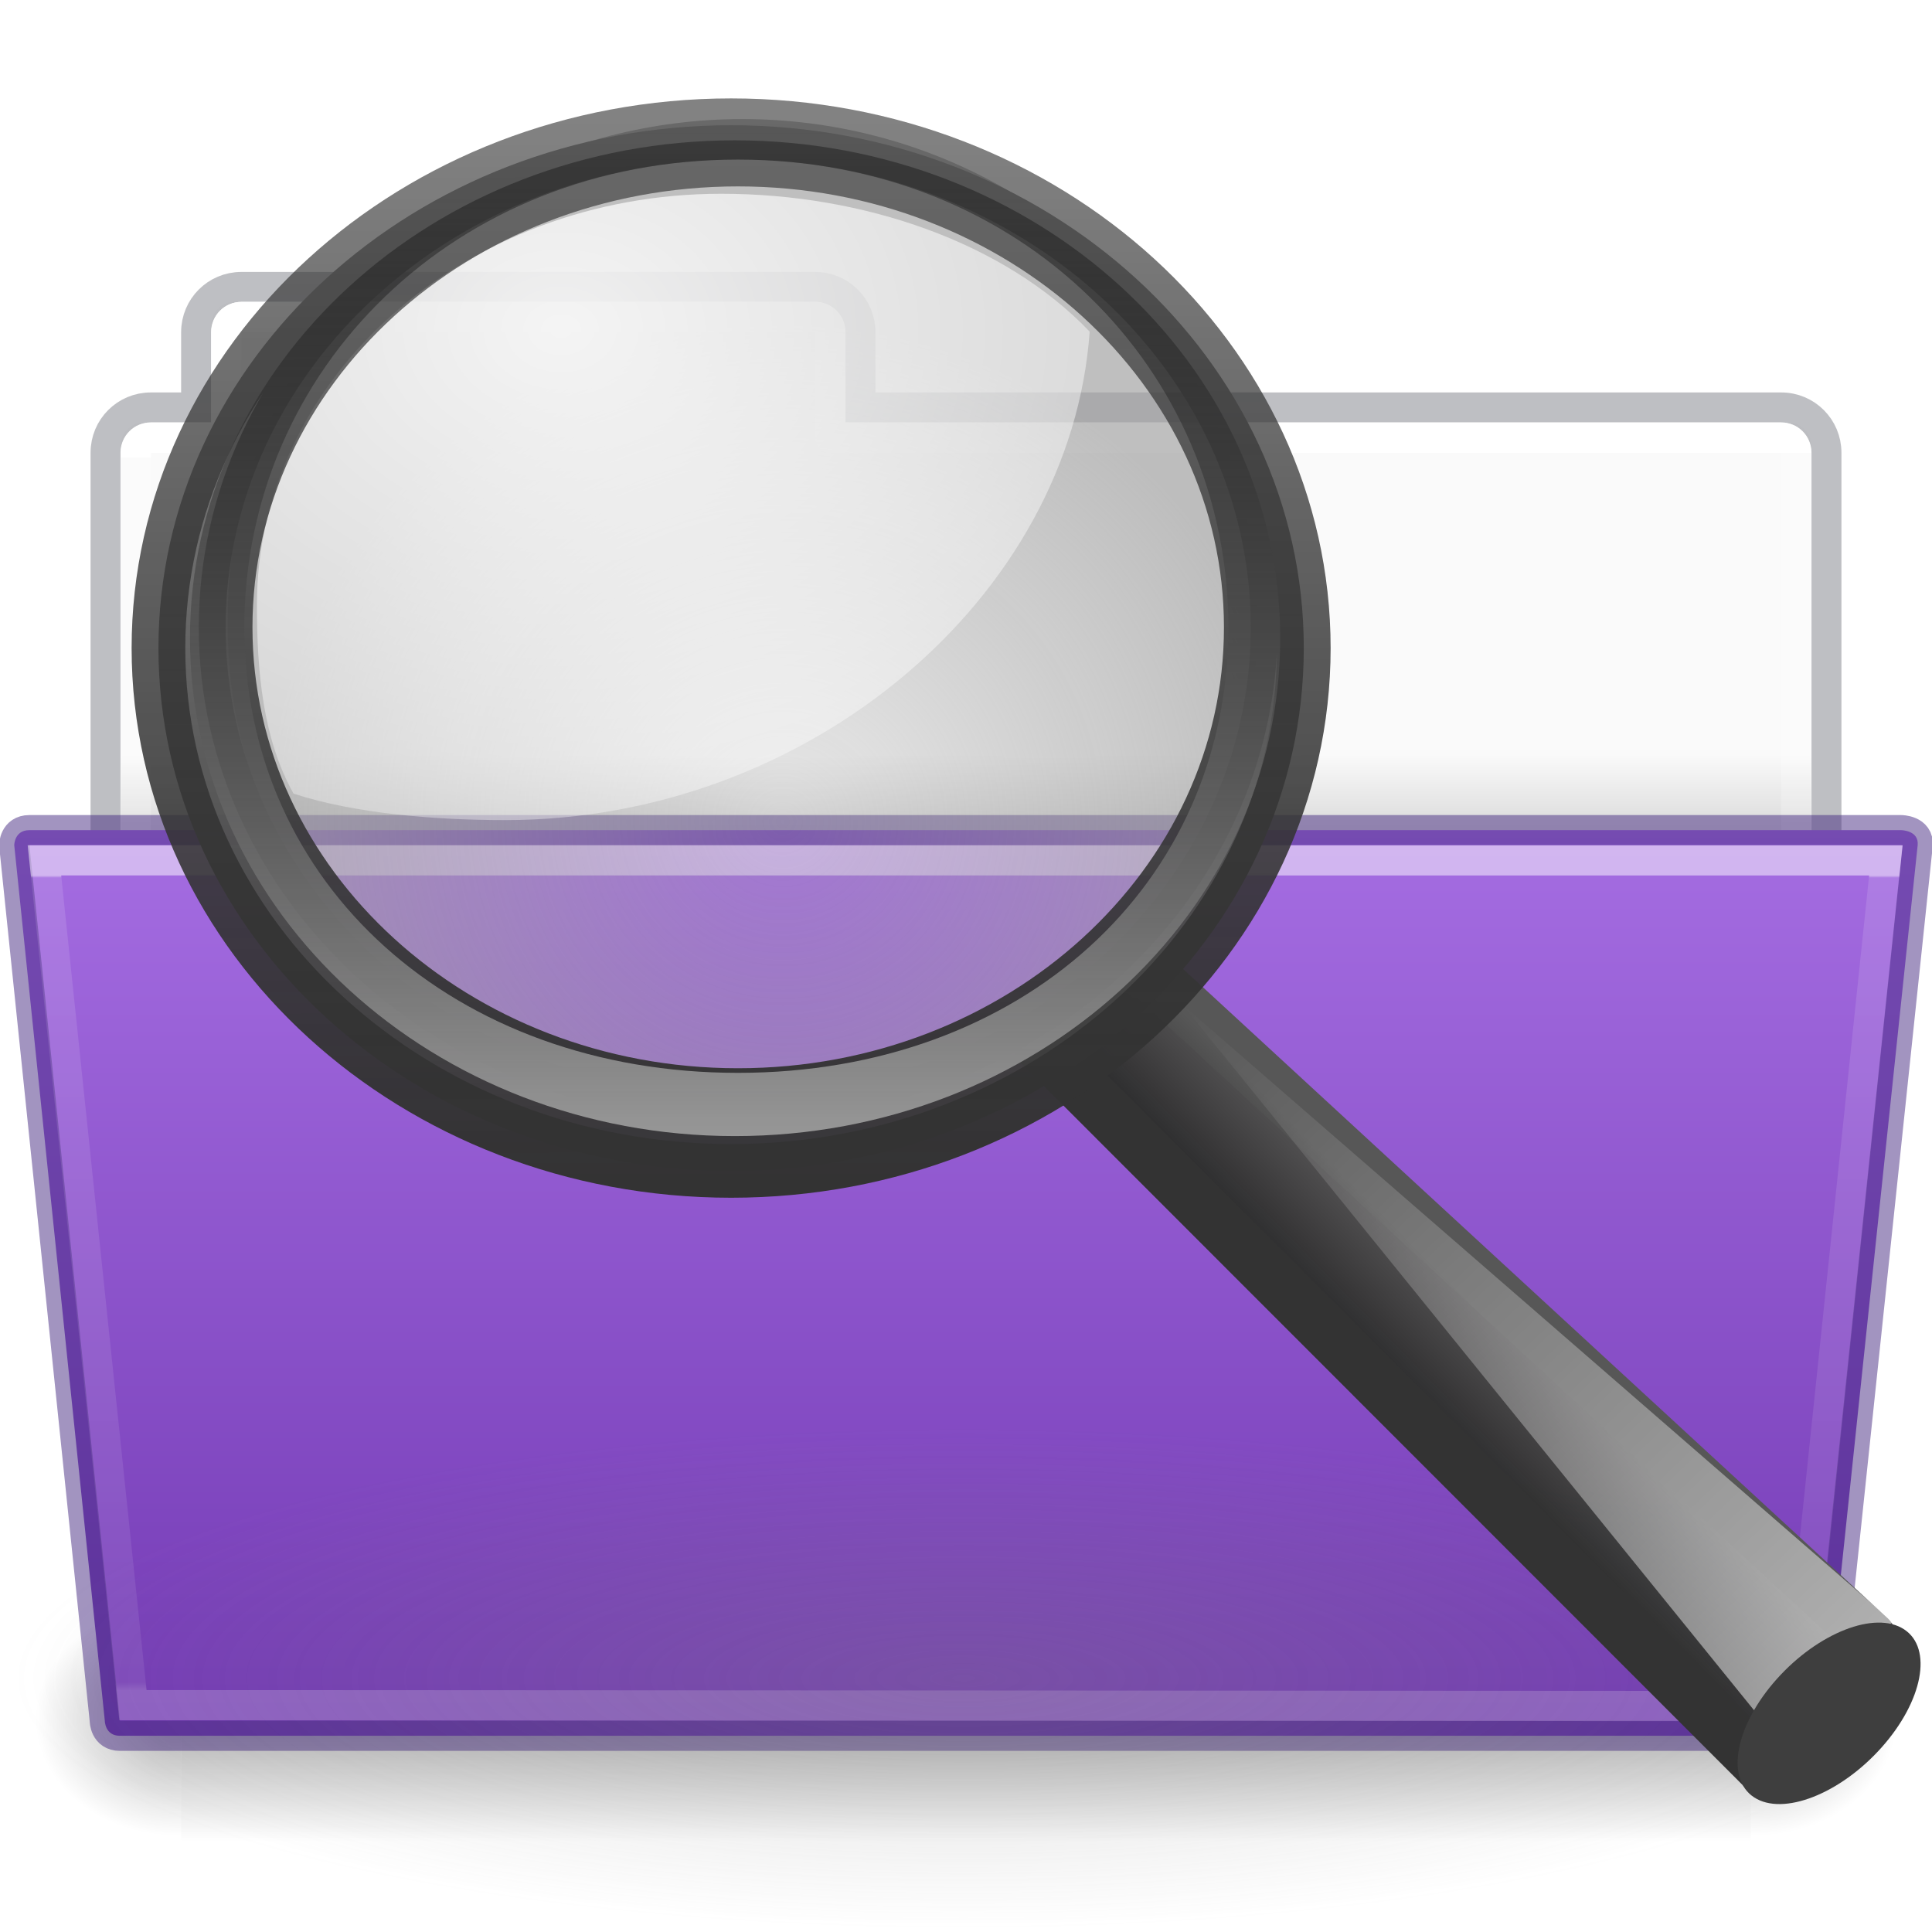
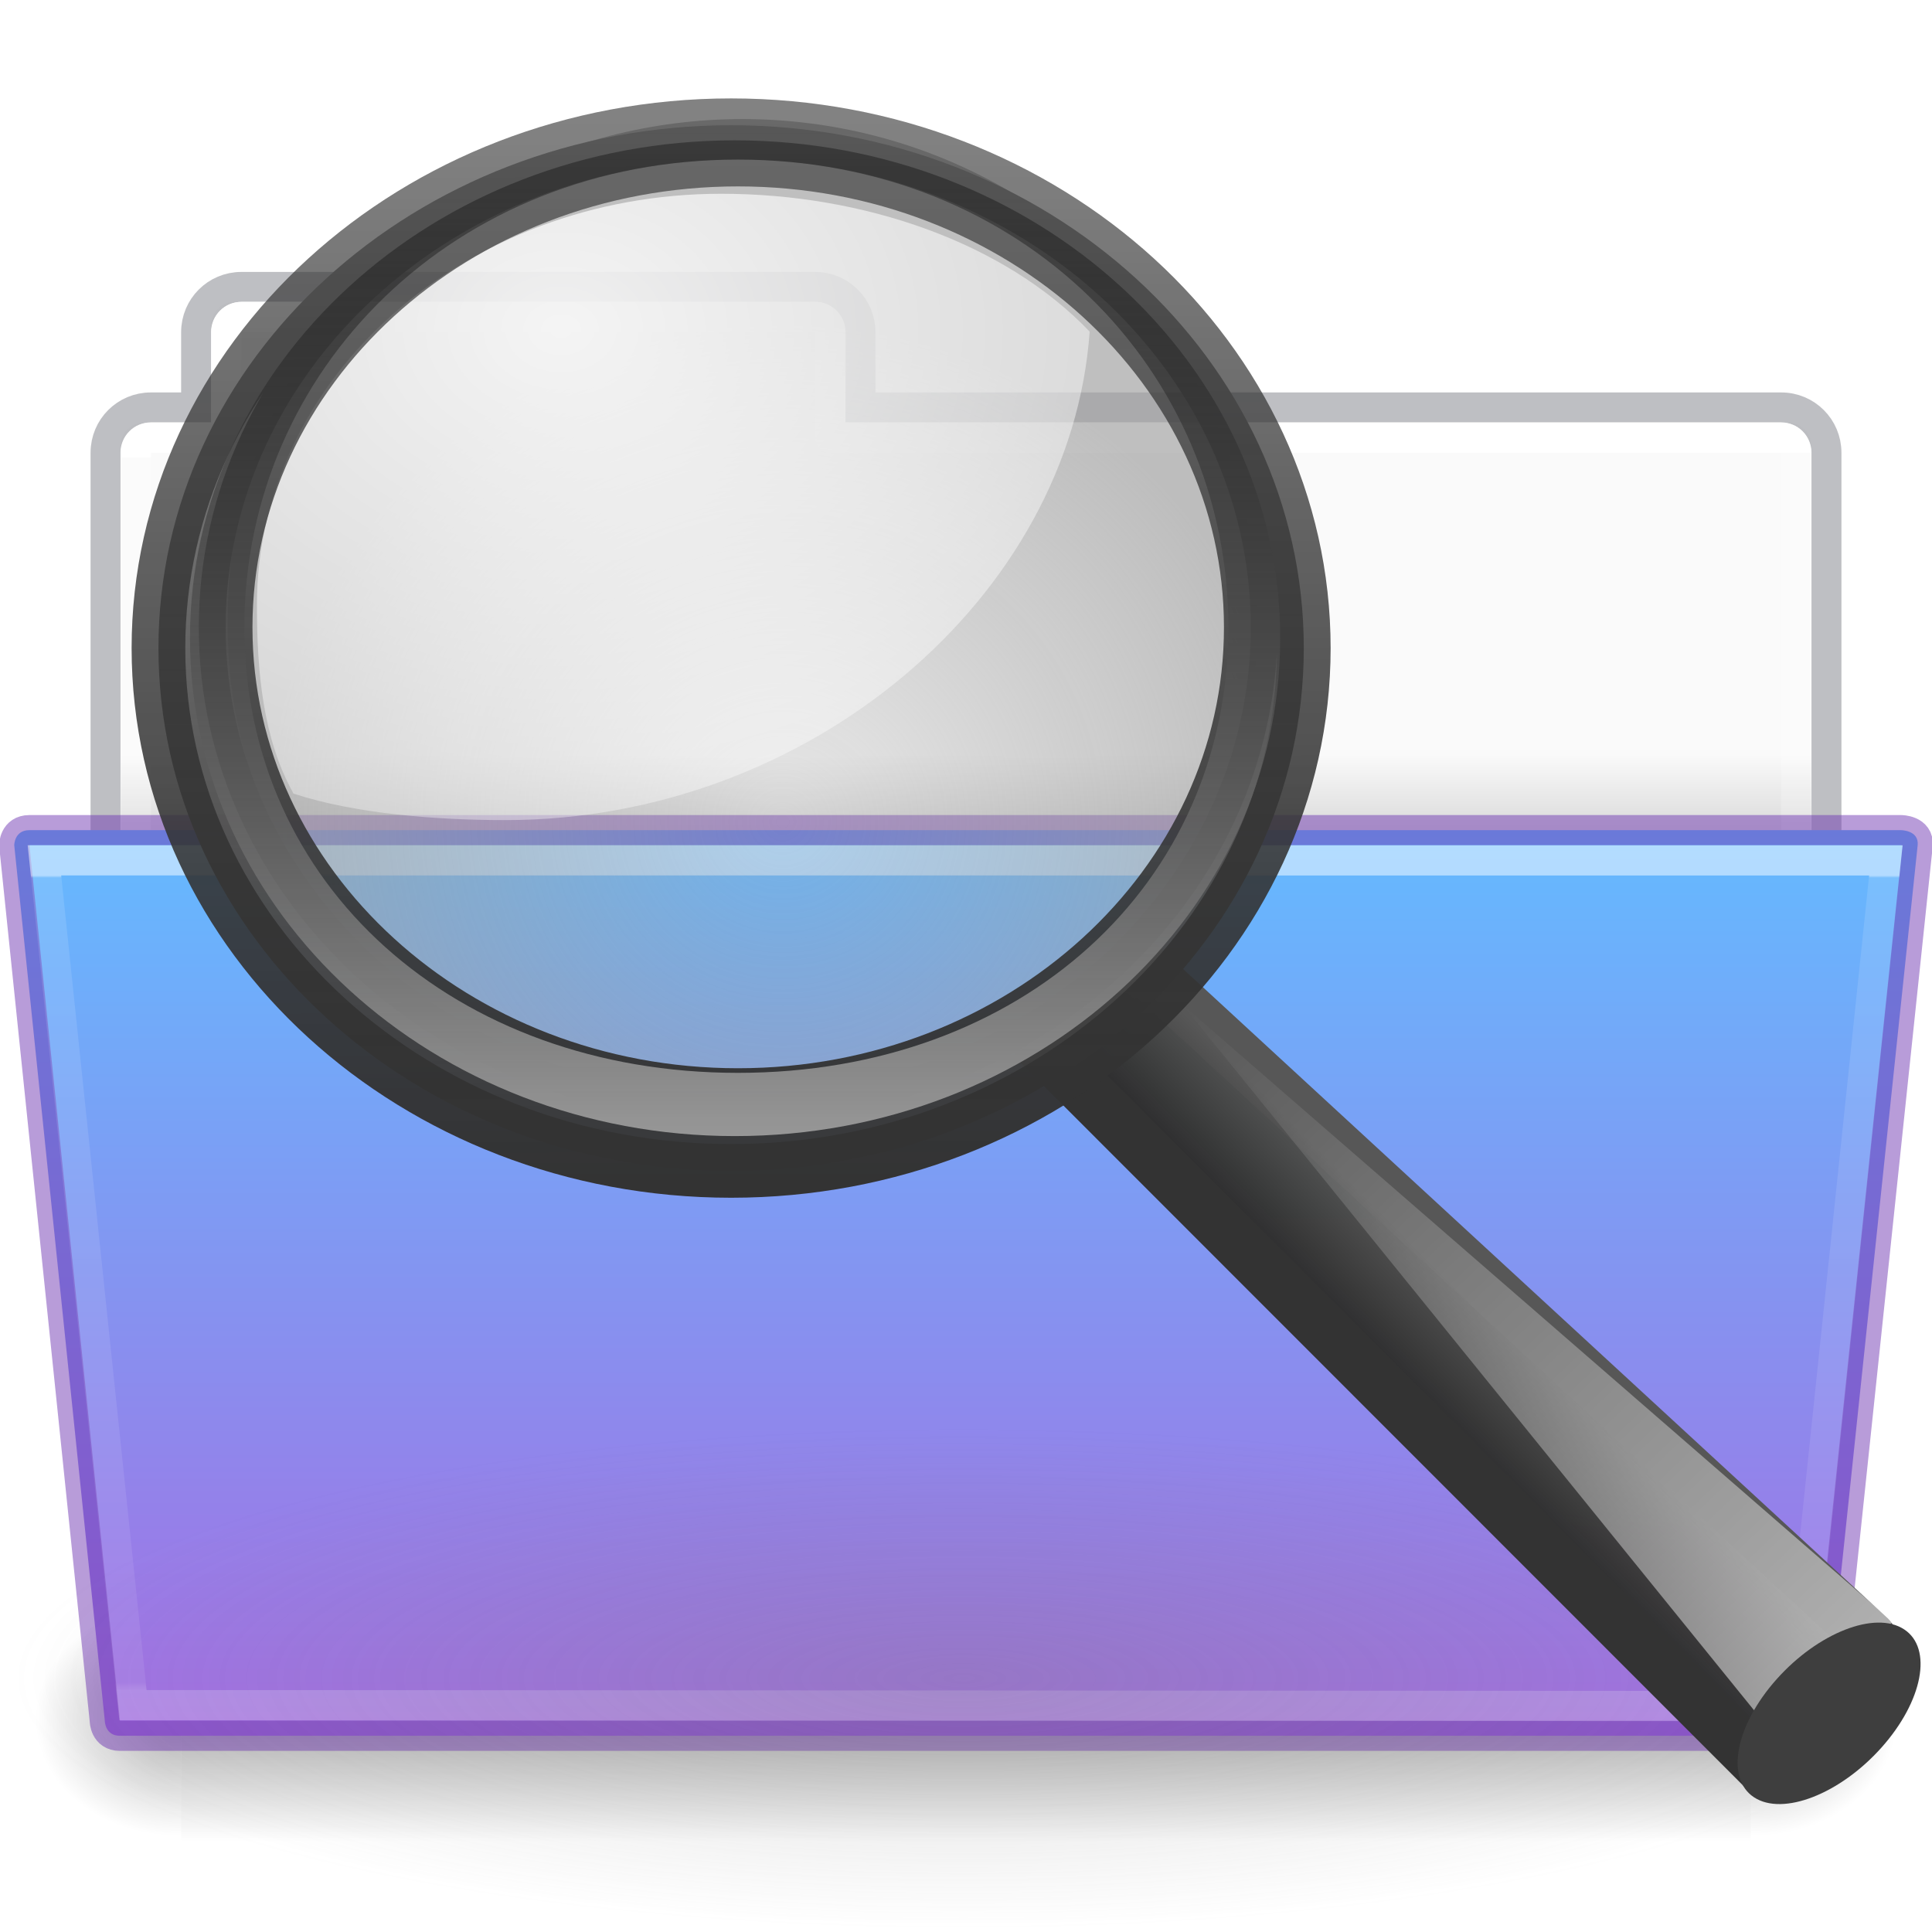
- <svg xmlns="http://www.w3.org/2000/svg" xmlns:xlink="http://www.w3.org/1999/xlink" id="svg22774" height="64" width="64" version="1.1">
+ <svg xmlns="http://www.w3.org/2000/svg" xmlns:xlink="http://www.w3.org/1999/xlink" version="1.1" width="64" height="64" id="svg22774">
  <defs id="defs22776">
    <linearGradient id="linearGradient1096">
-       <stop id="stop1088" style="stop-color:#ffffff;stop-opacity:1" offset="0" />
-       <stop id="stop1090" style="stop-color:#ffffff;stop-opacity:0.235" offset="0" />
-       <stop id="stop1092" style="stop-color:#ffffff;stop-opacity:0.157" offset="1" />
-       <stop id="stop1094" style="stop-color:#ffffff;stop-opacity:0.392" offset="1" />
+       <stop offset="0" style="stop-color:#ffffff;stop-opacity:1" id="stop1088" />
+       <stop offset="0" style="stop-color:#ffffff;stop-opacity:0.235" id="stop1090" />
+       <stop offset="1" style="stop-color:#ffffff;stop-opacity:0.157" id="stop1092" />
+       <stop offset="1" style="stop-color:#ffffff;stop-opacity:0.392" id="stop1094" />
    </linearGradient>
    <linearGradient id="linearGradient960">
-       <stop id="stop956" style="stop-color:#fafafa;stop-opacity:1" offset="0" />
-       <stop id="stop958" style="stop-color:#d4d4d4;stop-opacity:1" offset="1" />
+       <stop offset="0" style="stop-color:#fafafa;stop-opacity:1" id="stop956" />
+       <stop offset="1" style="stop-color:#d4d4d4;stop-opacity:1" id="stop958" />
    </linearGradient>
-     <linearGradient gradientTransform="matrix(0.5041322,0,0,0.4000005,6.163637,9.882892)" gradientUnits="userSpaceOnUse" xlink:href="#linearGradient4632-0-6-4-4-4" id="linearGradient5954" y2="119.974" x2="44.656" y1="44" x1="44.656" />
+     <linearGradient x1="44.656" y1="44" x2="44.656" y2="119.974" id="linearGradient5954" xlink:href="#linearGradient4632-0-6-4-4-4" gradientUnits="userSpaceOnUse" gradientTransform="matrix(0.5041322,0,0,0.4000005,6.163637,9.882892)" />
    <linearGradient id="linearGradient4632-0-6-4-4-4">
-       <stop offset="0" style="stop-color:#a56de2;stop-opacity:1" id="stop4634-4-4-7-4" />
-       <stop offset="1" style="stop-color:#7239b3;stop-opacity:1" id="stop4636-3-1-5-9" />
+       <stop offset="0" style="stop-color:#64baff;stop-opacity:1" id="stop4636-3-1-5-9" />
+       <stop offset="1" style="stop-color:#a56de2;stop-opacity:1" id="stop4634-4-4-7-4" />
    </linearGradient>
-     <radialGradient gradientTransform="matrix(-0.04016195,0,0,0.0329426,30.20468,40.92132)" gradientUnits="userSpaceOnUse" xlink:href="#linearGradient5060-820-8" id="radialGradient5950" fy="486.648" fx="605.714" r="117.143" cy="486.648" cx="605.714" />
+     <radialGradient cx="605.714" cy="486.648" r="117.143" fx="605.714" fy="486.648" id="radialGradient5950" xlink:href="#linearGradient5060-820-8" gradientUnits="userSpaceOnUse" gradientTransform="matrix(-0.04016195,0,0,0.0329426,30.20468,40.92132)" />
    <linearGradient id="linearGradient5060-820-8">
-       <stop offset="0" style="stop-color:#000000;stop-opacity:1" id="stop2681-37" />
-       <stop offset="1" style="stop-color:#000000;stop-opacity:0" id="stop2683-05" />
+       <stop id="stop2681-37" style="stop-color:#000000;stop-opacity:1" offset="0" />
+       <stop id="stop2683-05" style="stop-color:#000000;stop-opacity:0" offset="1" />
    </linearGradient>
-     <linearGradient gradientTransform="matrix(0.1076923,0,0,0.03294117,-6.922415,40.92219)" gradientUnits="userSpaceOnUse" xlink:href="#linearGradient5048-585-1" id="linearGradient5946" y2="609.505" x2="302.857" y1="366.648" x1="302.857" />
+     <linearGradient x1="302.857" y1="366.648" x2="302.857" y2="609.505" id="linearGradient5946" xlink:href="#linearGradient5048-585-1" gradientUnits="userSpaceOnUse" gradientTransform="matrix(0.1076923,0,0,0.03294117,-6.922415,40.92219)" />
    <linearGradient id="linearGradient5048-585-1">
-       <stop offset="0" style="stop-color:#000000;stop-opacity:0" id="stop2667-0" />
-       <stop offset="0.5" style="stop-color:#000000;stop-opacity:1" id="stop2669-91" />
-       <stop offset="1" style="stop-color:#000000;stop-opacity:0" id="stop2671-6" />
+       <stop id="stop2667-0" style="stop-color:#000000;stop-opacity:0" offset="0" />
+       <stop id="stop2669-91" style="stop-color:#000000;stop-opacity:1" offset="0.5" />
+       <stop id="stop2671-6" style="stop-color:#000000;stop-opacity:0" offset="1" />
    </linearGradient>
-     <radialGradient gradientTransform="matrix(0.04016195,0,0,0.0329426,33.79665,40.92132)" gradientUnits="userSpaceOnUse" xlink:href="#linearGradient5060-820-8" id="radialGradient5942" fy="486.648" fx="605.714" r="117.143" cy="486.648" cx="605.714" />
-     <linearGradient gradientTransform="matrix(1.313553,0,0,1.290055,-55.48495,-1.22186)" gradientUnits="userSpaceOnUse" xlink:href="#linearGradient960" id="linearGradient22772" y2="22.652" x2="62.989" y1="20.326" x1="62.989" />
-     <linearGradient y2="44.028" x2="97.539" y1="11.693" x1="97.447" gradientTransform="matrix(1.321028,0,0,1.26798,-70.72988,0.1738103)" gradientUnits="userSpaceOnUse" id="linearGradient1086" xlink:href="#linearGradient1096" />
-     <linearGradient y2="21.229" y1="-9.88" x2="27.335" x1="27.335" id="linearGradient4191" xlink:href="#34542" gradientUnits="userSpaceOnUse" gradientTransform="matrix(0.8918614,0,0,0.8679271,4.093162,37.57512)" />
+     <radialGradient cx="605.714" cy="486.648" r="117.143" fx="605.714" fy="486.648" id="radialGradient5942" xlink:href="#linearGradient5060-820-8" gradientUnits="userSpaceOnUse" gradientTransform="matrix(0.04016195,0,0,0.0329426,33.79665,40.92132)" />
+     <linearGradient x1="62.989" y1="20.326" x2="62.989" y2="22.652" id="linearGradient22772" xlink:href="#linearGradient960" gradientUnits="userSpaceOnUse" gradientTransform="matrix(1.313553,0,0,1.290055,-55.48495,-1.22186)" />
+     <linearGradient xlink:href="#linearGradient1096" id="linearGradient1086" gradientUnits="userSpaceOnUse" gradientTransform="matrix(1.321028,0,0,1.26798,-70.72988,0.1738103)" x1="97.447" y1="11.693" x2="97.539" y2="44.028" />
+     <linearGradient gradientTransform="matrix(0.8918614,0,0,0.8679271,4.093162,37.57512)" gradientUnits="userSpaceOnUse" xlink:href="#34542" id="linearGradient4191" x1="27.335" x2="27.335" y1="-9.88" y2="21.229" />
    <linearGradient id="34542">
-       <stop style="stop-color:#ffffff;stop-opacity:1" offset="0" id="stop3456-4-9-38-1-8" />
-       <stop style="stop-color:#ffffff;stop-opacity:0.235" offset="0.003" id="stop3458-39-80-3-5-5" />
-       <stop style="stop-color:#ffffff;stop-opacity:0.157" offset="0.99" id="stop3460-7-0-2-4-2" />
-       <stop style="stop-color:#ffffff;stop-opacity:0.392" offset="1" id="stop3462-0-9-8-7-2" />
+       <stop id="stop3456-4-9-38-1-8" offset="0" style="stop-color:#ffffff;stop-opacity:1" />
+       <stop id="stop3458-39-80-3-5-5" offset="0.003" style="stop-color:#ffffff;stop-opacity:0.235" />
+       <stop id="stop3460-7-0-2-4-2" offset="0.99" style="stop-color:#ffffff;stop-opacity:0.157" />
+       <stop id="stop3462-0-9-8-7-2" offset="1" style="stop-color:#ffffff;stop-opacity:0.392" />
    </linearGradient>
    <linearGradient id="linearGradient8838">
-       <stop offset="0" style="stop-color:#7f7f7f;stop-opacity:1" id="stop8840" />
-       <stop offset="1" style="stop-color:#808080;stop-opacity:0" id="stop8842" />
+       <stop id="stop8840" style="stop-color:#7f7f7f;stop-opacity:1" offset="0" />
+       <stop id="stop8842" style="stop-color:#808080;stop-opacity:0" offset="1" />
    </linearGradient>
-     <radialGradient gradientTransform="matrix(1,0,0,0.341176,0,3.047059)" gradientUnits="userSpaceOnUse" xlink:href="#linearGradient8838" id="radialGradient2759" fy="4.625" fx="62.625" r="10.625" cy="4.625" cx="62.625" />
+     <radialGradient cx="62.625" cy="4.625" r="10.625" fx="62.625" fy="4.625" id="radialGradient2759" xlink:href="#linearGradient8838" gradientUnits="userSpaceOnUse" gradientTransform="matrix(1,0,0,0.341176,0,3.047059)" />
    <linearGradient id="linearGradient3277-442">
-       <stop offset="0" style="stop-color:#575757;stop-opacity:1" id="stop3378" />
-       <stop offset="1" style="stop-color:#333333;stop-opacity:1" id="stop3380" />
+       <stop id="stop3378" style="stop-color:#575757;stop-opacity:1" offset="0" />
+       <stop id="stop3380" style="stop-color:#333333;stop-opacity:1" offset="1" />
    </linearGradient>
-     <linearGradient gradientTransform="matrix(1.011346,0,0,1.001335,-0.1475723,1.814328)" gradientUnits="userSpaceOnUse" xlink:href="#linearGradient3277-442" id="linearGradient2782" y2="29.484" x2="31.364" y1="27.988" x1="32.893" />
+     <linearGradient x1="32.893" y1="27.988" x2="31.364" y2="29.484" id="linearGradient2782" xlink:href="#linearGradient3277-442" gradientUnits="userSpaceOnUse" gradientTransform="matrix(1.011346,0,0,1.001335,-0.1475723,1.814328)" />
    <linearGradient id="linearGradient11114-516">
-       <stop offset="0" style="stop-color:#242424;stop-opacity:0.992" id="stop3372" />
-       <stop offset="1" style="stop-color:#656565;stop-opacity:1" id="stop3374" />
+       <stop id="stop3372" style="stop-color:#242424;stop-opacity:0.992" offset="0" />
+       <stop id="stop3374" style="stop-color:#656565;stop-opacity:1" offset="1" />
    </linearGradient>
-     <linearGradient gradientTransform="matrix(0.3936567,0,0,0.38976,101.3781,-4.239312)" gradientUnits="userSpaceOnUse" xlink:href="#linearGradient11114-516" id="linearGradient2780" y2="91.973" x2="-164.718" y1="99.667" x1="-172.653" />
+     <linearGradient x1="-172.653" y1="99.667" x2="-164.718" y2="91.973" id="linearGradient2780" xlink:href="#linearGradient11114-516" gradientUnits="userSpaceOnUse" gradientTransform="matrix(0.3936567,0,0,0.38976,101.3781,-4.239312)" />
    <linearGradient id="linearGradient12093-170">
-       <stop offset="0" style="stop-color:#ffffff;stop-opacity:1" id="stop3384" />
-       <stop offset="1" style="stop-color:#ffffff;stop-opacity:0" id="stop3386" />
+       <stop id="stop3384" style="stop-color:#ffffff;stop-opacity:1" offset="0" />
+       <stop id="stop3386" style="stop-color:#ffffff;stop-opacity:0" offset="1" />
    </linearGradient>
-     <linearGradient gradientTransform="matrix(0.3936567,0,0,0.38976,-50.20875,-0.4726547)" gradientUnits="userSpaceOnUse" xlink:href="#linearGradient12093-170" id="linearGradient2778" y2="67.35" x2="201.871" y1="146.151" x1="277.573" />
+     <linearGradient x1="277.573" y1="146.151" x2="201.871" y2="67.35" id="linearGradient2778" xlink:href="#linearGradient12093-170" gradientUnits="userSpaceOnUse" gradientTransform="matrix(0.3936567,0,0,0.38976,-50.20875,-0.4726547)" />
    <linearGradient id="linearGradient4454-600">
-       <stop offset="0" style="stop-color:#a1a1a1;stop-opacity:0.208" id="stop3408" />
-       <stop offset="1" style="stop-color:#a1a1a1;stop-opacity:0.678" id="stop3410" />
+       <stop id="stop3408" style="stop-color:#a1a1a1;stop-opacity:0.208" offset="0" />
+       <stop id="stop3410" style="stop-color:#a1a1a1;stop-opacity:0.678" offset="1" />
    </linearGradient>
-     <radialGradient gradientUnits="userSpaceOnUse" xlink:href="#linearGradient4454-600" id="radialGradient2776" fy="21.818" fx="18.241" r="8.309" cy="21.818" cx="18.241" />
+     <radialGradient cx="18.241" cy="21.818" r="8.309" fx="18.241" fy="21.818" id="radialGradient2776" xlink:href="#linearGradient4454-600" gradientUnits="userSpaceOnUse" />
    <linearGradient id="linearGradient4467-402">
-       <stop offset="0" style="stop-color:#ffffff;stop-opacity:1" id="stop3390" />
-       <stop offset="1" style="stop-color:#ffffff;stop-opacity:0.248" id="stop3392" />
+       <stop id="stop3390" style="stop-color:#ffffff;stop-opacity:1" offset="0" />
+       <stop id="stop3392" style="stop-color:#ffffff;stop-opacity:0.248" offset="1" />
    </linearGradient>
-     <radialGradient gradientTransform="matrix(3.071006,0,0,2.362861,-33.01058,-21.34546)" gradientUnits="userSpaceOnUse" xlink:href="#linearGradient4467-402" id="radialGradient2774" fy="13.078" fx="15.414" r="6.656" cy="13.078" cx="15.414" />
+     <radialGradient cx="15.414" cy="13.078" r="6.656" fx="15.414" fy="13.078" id="radialGradient2774" xlink:href="#linearGradient4467-402" gradientUnits="userSpaceOnUse" gradientTransform="matrix(3.071006,0,0,2.362861,-33.01058,-21.34546)" />
    <linearGradient id="linearGradient11104-770">
-       <stop offset="0" style="stop-color:#333333;stop-opacity:1" id="stop3402" />
-       <stop offset="1" style="stop-color:#333333;stop-opacity:0.612" id="stop3404" />
+       <stop id="stop3402" style="stop-color:#333333;stop-opacity:1" offset="0" />
+       <stop id="stop3404" style="stop-color:#333333;stop-opacity:0.612" offset="1" />
    </linearGradient>
-     <linearGradient gradientTransform="matrix(0.4037708,0,0,0.399774,0.5399201,2.675915)" gradientUnits="userSpaceOnUse" xlink:href="#linearGradient11104-770" id="linearGradient2772" y2="4.536" x2="41.485" y1="68.292" x1="41.542" />
+     <linearGradient x1="41.542" y1="68.292" x2="41.485" y2="4.536" id="linearGradient2772" xlink:href="#linearGradient11104-770" gradientUnits="userSpaceOnUse" gradientTransform="matrix(0.4037708,0,0,0.399774,0.5399201,2.675915)" />
    <linearGradient id="linearGradient2300-465">
-       <stop offset="0" style="stop-color:#343434;stop-opacity:0.976" id="stop3396" />
-       <stop offset="1" style="stop-color:#929292;stop-opacity:1" id="stop3398" />
+       <stop id="stop3396" style="stop-color:#343434;stop-opacity:0.976" offset="0" />
+       <stop id="stop3398" style="stop-color:#929292;stop-opacity:1" offset="1" />
    </linearGradient>
-     <linearGradient gradientTransform="matrix(0.4037708,0,0,0.399774,-51.83366,-0.3327449)" gradientUnits="userSpaceOnUse" xlink:href="#linearGradient2300-465" id="linearGradient2770" y2="11.949" x2="173.096" y1="75.319" x1="173.096" />
+     <linearGradient x1="173.096" y1="75.319" x2="173.096" y2="11.949" id="linearGradient2770" xlink:href="#linearGradient2300-465" gradientUnits="userSpaceOnUse" gradientTransform="matrix(0.4037708,0,0,0.399774,-51.83366,-0.3327449)" />
    <linearGradient id="linearGradient6209-717">
-       <stop offset="0" style="stop-color:#979797;stop-opacity:1" id="stop3366" />
-       <stop offset="1" style="stop-color:#000000;stop-opacity:0.341" id="stop3368" />
+       <stop id="stop3366" style="stop-color:#979797;stop-opacity:1" offset="0" />
+       <stop id="stop3368" style="stop-color:#000000;stop-opacity:0.341" offset="1" />
    </linearGradient>
-     <linearGradient gradientTransform="matrix(0.3845313,0,0,0.3807249,-48.39698,0.258476)" gradientUnits="userSpaceOnUse" xlink:href="#linearGradient6209-717" id="linearGradient2768" y2="11.949" x2="173.096" y1="75.319" x1="173.096" />
+     <linearGradient x1="173.096" y1="75.319" x2="173.096" y2="11.949" id="linearGradient2768" xlink:href="#linearGradient6209-717" gradientUnits="userSpaceOnUse" gradientTransform="matrix(0.3845313,0,0,0.3807249,-48.39698,0.258476)" />
  </defs>
-   <path id="rect878" d="M 7.75,10 C 7.335,10 7,10.335 7,10.75 V 14 H 4.75 C 4.335,14 4,14.335 4,14.75 v 14.5 C 4,29.666 4.335,30 4.75,30 h 54.5 C 59.666,30 60,29.666 60,29.25 V 14.75 C 60,14.335 59.666,14 59.25,14 H 28 V 10.75 C 28,10.335 27.666,10 27.25,10 Z" style="opacity:1;vector-effect:none;fill:url(#linearGradient22772);fill-opacity:1;stroke:none;stroke-width:1;stroke-linecap:butt;stroke-linejoin:miter;stroke-miterlimit:4;stroke-dasharray:none;stroke-dashoffset:0;stroke-opacity:1;marker:none" />
-   <path id="rect878-6" d="m 7.996,9.504 c -0.831,0 -1.5,0.669 -1.5,1.5 v 2.492 h -1.5 c -0.831,0 -1.5,0.669 -1.5,1.5 V 29.004 H 60.504 V 14.996 c 0,-0.831 -0.669,-1.5 -1.5,-1.5 h -30.5 v -2.492 c 0,-0.831 -0.669,-1.5 -1.5,-1.5 z" style="opacity:0.5;vector-effect:none;fill:none;fill-opacity:1;stroke:#7e8087;stroke-width:0.992;stroke-linecap:square;stroke-linejoin:miter;stroke-miterlimit:4;stroke-dasharray:none;stroke-dashoffset:0;stroke-opacity:1" />
-   <path id="rect962" d="m 8,10.5 c -0.277,0 -0.5,0.223 -0.5,0.5 v 3.5 H 5 c -0.277,0 -0.5,0.223 -0.5,0.5 v 13 h 55 V 15 c 0,-0.277 -0.223,-0.5 -0.5,-0.5 H 27.5 V 11 c 0,-0.277 -0.223,-0.5 -0.5,-0.5 z" style="opacity:1;vector-effect:none;fill:none;fill-opacity:1;stroke:url(#linearGradient1086);stroke-width:1;stroke-linecap:round;stroke-linejoin:round;stroke-miterlimit:4;stroke-dasharray:none;stroke-dashoffset:0;stroke-opacity:1;marker:none;font-variant-east_asian:normal" />
-   <path d="m 58.001,53 c 0,0 0,8 0,8 2.068,0.015 5,-1.792 5,-4 0,-2.208 -2.308,-3.999 -5,-3.999 z" id="path3411" style="display:inline;overflow:visible;visibility:visible;opacity:0.3;fill:url(#radialGradient5942);fill-opacity:1;fill-rule:nonzero;stroke:none;stroke-width:1;marker:none" />
-   <rect width="52" height="8" x="6.001" y="53" id="rect4173-14" style="display:inline;overflow:visible;visibility:visible;opacity:0.3;fill:url(#linearGradient5946);fill-opacity:1;fill-rule:nonzero;stroke:none;stroke-width:1;marker:none" />
-   <path d="m 6.001,53 c 0,0 0,8 0,8 -2.068,0.015 -5,-1.792 -5,-4 0,-2.208 2.308,-3.999 5,-3.999 z" id="path5018-7" style="display:inline;overflow:visible;visibility:visible;opacity:0.3;fill:url(#radialGradient5950);fill-opacity:1;fill-rule:nonzero;stroke:none;stroke-width:1;marker:none" />
-   <path d="m 0.472,28 3,29 c 0,0 0,0.5 0.5,0.5 h 56 c 0.5,0 0.5,-0.5 0.5,-0.5 l 3.053,-29 c 0.049,-0.5 -0.553,-0.5 -0.553,-0.5 h -62 c -0.5,0 -0.5,0.5 -0.5,0.5 z" id="path4181" style="color:#000000;display:inline;overflow:visible;visibility:visible;fill:url(#linearGradient5954);fill-opacity:1;fill-rule:nonzero;stroke:#452981;stroke-width:1;stroke-miterlimit:4;stroke-dasharray:none;stroke-opacity:0.498;marker:none;enable-background:accumulate;font-variant-east_asian:normal;opacity:1;vector-effect:none;stroke-linecap:butt;stroke-linejoin:miter;stroke-dashoffset:0" />
-   <path d="m 1.472,28.5 2.932,27.985 55.137,0.031 2.931,-28.015 z" id="path4183" style="color:#000000;display:inline;overflow:visible;visibility:visible;opacity:0.5;fill:none;stroke:url(#linearGradient4191);stroke-width:1;stroke-linecap:round;stroke-linejoin:miter;stroke-miterlimit:4;stroke-dasharray:none;stroke-dashoffset:0;stroke-opacity:1;marker:none;enable-background:accumulate" />
-   <g transform="matrix(1.378064,0,0,1.378064,-1.152282,-2.246659)" id="layer1">
-     <path style="display:inline;overflow:visible;visibility:visible;opacity:0.3;fill:url(#radialGradient2759);fill-opacity:1;fill-rule:evenodd;stroke:none;stroke-width:1;marker:none" id="path8836" transform="matrix(2.149872,0,0,1.661922,-110.6357,34.28915)" d="m 73.25,4.625 a 10.625,3.625 0 1 1 -21.25,0 10.625,3.625 0 1 1 21.25,0 z" />
-     <path style="display:inline;fill:url(#linearGradient2780);fill-opacity:1;fill-rule:evenodd;stroke:url(#linearGradient2782);stroke-width:1.258;stroke-linecap:round;stroke-linejoin:round;stroke-miterlimit:4;stroke-dasharray:none;stroke-opacity:1" id="path11112" d="m 28.184,24.772 17.601,16.219 -2.44,3.278 -17.538,-17.545 z" />
-     <path style="display:inline;fill:url(#linearGradient2778);fill-opacity:1;fill-rule:evenodd;stroke:none" id="path11122" d="M 43.375,43.205 29.259,25.778 46.338,40.617 Z" />
-     <path style="display:inline;fill:#3e3e3e;fill-opacity:1;stroke:none" id="path13082" transform="matrix(0.3701926,-0.4150383,0.4745098,0.3092893,-97.5026,109.5756)" d="m 247.909,110.292 a 4.867,2.656 0 1 1 -9.734,0 4.867,2.656 0 1 1 9.734,0 z" />
-     <path style="display:inline;visibility:visible;fill:url(#radialGradient2776);fill-opacity:1;fill-rule:evenodd;stroke:none;stroke-width:0.882;marker:none" id="path4452" transform="matrix(1.488955,0,0,1.438369,-7.506469,-10.0032)" d="m 25.898,18.478 a 8.309,8.309 0 1 1 -16.617,0 8.309,8.309 0 1 1 16.617,0 z" />
-     <path style="display:inline;overflow:visible;visibility:visible;opacity:0.834;fill:url(#radialGradient2774);fill-opacity:1;fill-rule:evenodd;stroke:none;stroke-width:1;marker:none" id="path4462" d="m 18.174,6.288 c -6.168,0 -11.162,4.424 -11.162,9.888 0,1.578 0.138,3.208 0.881,4.532 1.483,0.484 3.418,0.636 5.091,0.636 7.309,0 13.595,-5.368 14.046,-11.742 C 24.979,7.455 21.593,6.288 18.174,6.288 Z" />
-     <path style="display:inline;fill:url(#linearGradient2770);fill-opacity:1;stroke:url(#linearGradient2772);stroke-width:1.29;stroke-linecap:round;stroke-linejoin:round;stroke-miterlimit:4;stroke-dasharray:none;stroke-opacity:1" id="path2298" d="m 18.411,4.641 c -7.598,0 -13.766,5.632 -13.766,12.568 0,6.936 6.168,12.568 13.766,12.568 7.598,0 13.766,-5.632 13.766,-12.568 0,-6.936 -6.168,-12.568 -13.766,-12.568 z m 0.164,0.825 c 6.8,0 12.328,5.036 12.328,11.244 0,6.208 -5.528,11.244 -12.328,11.244 -6.8,1e-6 -12.315,-5.036 -12.315,-11.244 0,-6.208 5.515,-11.244 12.315,-11.244 z" />
-     <path style="display:inline;fill:url(#linearGradient2768);fill-opacity:1;stroke:none" id="path4267" d="m 18.5,5.004 c -7.236,0 -13.097,5.363 -13.097,11.968 0,6.606 5.862,11.968 13.097,11.968 7.236,0 13.11,-5.363 13.11,-11.968 0,-6.606 -5.874,-11.968 -13.11,-11.968 z m 0.076,0.462 c 6.8,0 11.788,5.036 11.788,11.244 0,6.208 -4.988,10.71 -11.788,10.71 -6.8,10e-7 -11.866,-4.502 -11.866,-10.71 0,-6.208 5.066,-11.244 11.866,-11.244 z" />
+   <path style="opacity:1;vector-effect:none;fill:url(#linearGradient22772);fill-opacity:1;stroke:none;stroke-width:1;stroke-linecap:butt;stroke-linejoin:miter;stroke-miterlimit:4;stroke-dasharray:none;stroke-dashoffset:0;stroke-opacity:1;marker:none" d="M 7.75,10 C 7.335,10 7,10.335 7,10.75 V 14 H 4.75 C 4.335,14 4,14.335 4,14.75 v 14.5 C 4,29.666 4.335,30 4.75,30 h 54.5 C 59.666,30 60,29.666 60,29.25 V 14.75 C 60,14.335 59.666,14 59.25,14 H 28 V 10.75 C 28,10.335 27.666,10 27.25,10 Z" id="rect878" />
+   <path style="opacity:0.5;vector-effect:none;fill:none;fill-opacity:1;stroke:#7e8087;stroke-width:0.992;stroke-linecap:square;stroke-linejoin:miter;stroke-miterlimit:4;stroke-dasharray:none;stroke-dashoffset:0;stroke-opacity:1" d="m 7.996,9.504 c -0.831,0 -1.5,0.669 -1.5,1.5 v 2.492 h -1.5 c -0.831,0 -1.5,0.669 -1.5,1.5 V 29.004 H 60.504 V 14.996 c 0,-0.831 -0.669,-1.5 -1.5,-1.5 h -30.5 v -2.492 c 0,-0.831 -0.669,-1.5 -1.5,-1.5 z" id="rect878-6" />
+   <path style="opacity:1;vector-effect:none;fill:none;fill-opacity:1;stroke:url(#linearGradient1086);stroke-width:1;stroke-linecap:round;stroke-linejoin:round;stroke-miterlimit:4;stroke-dasharray:none;stroke-dashoffset:0;stroke-opacity:1;marker:none;font-variant-east_asian:normal" d="m 8,10.5 c -0.277,0 -0.5,0.223 -0.5,0.5 v 3.5 H 5 c -0.277,0 -0.5,0.223 -0.5,0.5 v 13 h 55 V 15 c 0,-0.277 -0.223,-0.5 -0.5,-0.5 H 27.5 V 11 c 0,-0.277 -0.223,-0.5 -0.5,-0.5 z" id="rect962" />
+   <path style="display:inline;overflow:visible;visibility:visible;opacity:0.3;fill:url(#radialGradient5942);fill-opacity:1;fill-rule:nonzero;stroke:none;stroke-width:1;marker:none" id="path3411" d="m 58.001,53 c 0,0 0,8 0,8 2.068,0.015 5,-1.792 5,-4 0,-2.208 -2.308,-3.999 -5,-3.999 z" />
+   <rect style="display:inline;overflow:visible;visibility:visible;opacity:0.3;fill:url(#linearGradient5946);fill-opacity:1;fill-rule:nonzero;stroke:none;stroke-width:1;marker:none" id="rect4173-14" y="53" x="6.001" height="8" width="52" />
+   <path style="display:inline;overflow:visible;visibility:visible;opacity:0.3;fill:url(#radialGradient5950);fill-opacity:1;fill-rule:nonzero;stroke:none;stroke-width:1;marker:none" id="path5018-7" d="m 6.001,53 c 0,0 0,8 0,8 -2.068,0.015 -5,-1.792 -5,-4 0,-2.208 2.308,-3.999 5,-3.999 z" />
+   <path style="color:#000000;display:inline;overflow:visible;visibility:visible;fill:url(#linearGradient5954);fill-opacity:1;fill-rule:nonzero;stroke:#7239b3;stroke-width:1;stroke-miterlimit:4;stroke-dasharray:none;stroke-opacity:0.498;marker:none;enable-background:accumulate;font-variant-east_asian:normal;opacity:1;vector-effect:none;stroke-linecap:butt;stroke-linejoin:miter;stroke-dashoffset:0" id="path4181" d="m 0.472,28 3,29 c 0,0 0,0.5 0.5,0.5 h 56 c 0.5,0 0.5,-0.5 0.5,-0.5 l 3.053,-29 c 0.049,-0.5 -0.553,-0.5 -0.553,-0.5 h -62 c -0.5,0 -0.5,0.5 -0.5,0.5 z" />
+   <path style="color:#000000;display:inline;overflow:visible;visibility:visible;opacity:0.5;fill:none;stroke:url(#linearGradient4191);stroke-width:1;stroke-linecap:round;stroke-linejoin:miter;stroke-miterlimit:4;stroke-dasharray:none;stroke-dashoffset:0;stroke-opacity:1;marker:none;enable-background:accumulate" id="path4183" d="m 1.472,28.5 2.932,27.985 55.137,0.031 2.931,-28.015 z" />
+   <g id="layer1" transform="matrix(1.378064,0,0,1.378064,-1.152282,-2.246659)">
+     <path d="m 73.25,4.625 a 10.625,3.625 0 1 1 -21.25,0 10.625,3.625 0 1 1 21.25,0 z" transform="matrix(2.149872,0,0,1.661922,-110.6357,34.28915)" id="path8836" style="display:inline;overflow:visible;visibility:visible;opacity:0.3;fill:url(#radialGradient2759);fill-opacity:1;fill-rule:evenodd;stroke:none;stroke-width:1;marker:none" />
+     <path d="m 28.184,24.772 17.601,16.219 -2.44,3.278 -17.538,-17.545 z" id="path11112" style="display:inline;fill:url(#linearGradient2780);fill-opacity:1;fill-rule:evenodd;stroke:url(#linearGradient2782);stroke-width:1.258;stroke-linecap:round;stroke-linejoin:round;stroke-miterlimit:4;stroke-dasharray:none;stroke-opacity:1" />
+     <path d="M 43.375,43.205 29.259,25.778 46.338,40.617 Z" id="path11122" style="display:inline;fill:url(#linearGradient2778);fill-opacity:1;fill-rule:evenodd;stroke:none" />
+     <path d="m 247.909,110.292 a 4.867,2.656 0 1 1 -9.734,0 4.867,2.656 0 1 1 9.734,0 z" transform="matrix(0.3701926,-0.4150383,0.4745098,0.3092893,-97.5026,109.5756)" id="path13082" style="display:inline;fill:#3e3e3e;fill-opacity:1;stroke:none" />
+     <path d="m 25.898,18.478 a 8.309,8.309 0 1 1 -16.617,0 8.309,8.309 0 1 1 16.617,0 z" transform="matrix(1.488955,0,0,1.438369,-7.506469,-10.0032)" id="path4452" style="display:inline;visibility:visible;fill:url(#radialGradient2776);fill-opacity:1;fill-rule:evenodd;stroke:none;stroke-width:0.882;marker:none" />
+     <path d="m 18.174,6.288 c -6.168,0 -11.162,4.424 -11.162,9.888 0,1.578 0.138,3.208 0.881,4.532 1.483,0.484 3.418,0.636 5.091,0.636 7.309,0 13.595,-5.368 14.046,-11.742 C 24.979,7.455 21.593,6.288 18.174,6.288 Z" id="path4462" style="display:inline;overflow:visible;visibility:visible;opacity:0.834;fill:url(#radialGradient2774);fill-opacity:1;fill-rule:evenodd;stroke:none;stroke-width:1;marker:none" />
+     <path d="m 18.411,4.641 c -7.598,0 -13.766,5.632 -13.766,12.568 0,6.936 6.168,12.568 13.766,12.568 7.598,0 13.766,-5.632 13.766,-12.568 0,-6.936 -6.168,-12.568 -13.766,-12.568 z m 0.164,0.825 c 6.8,0 12.328,5.036 12.328,11.244 0,6.208 -5.528,11.244 -12.328,11.244 -6.8,1e-6 -12.315,-5.036 -12.315,-11.244 0,-6.208 5.515,-11.244 12.315,-11.244 z" id="path2298" style="display:inline;fill:url(#linearGradient2770);fill-opacity:1;stroke:url(#linearGradient2772);stroke-width:1.29;stroke-linecap:round;stroke-linejoin:round;stroke-miterlimit:4;stroke-dasharray:none;stroke-opacity:1" />
+     <path d="m 18.5,5.004 c -7.236,0 -13.097,5.363 -13.097,11.968 0,6.606 5.862,11.968 13.097,11.968 7.236,0 13.11,-5.363 13.11,-11.968 0,-6.606 -5.874,-11.968 -13.11,-11.968 z m 0.076,0.462 c 6.8,0 11.788,5.036 11.788,11.244 0,6.208 -4.988,10.71 -11.788,10.71 -6.8,10e-7 -11.866,-4.502 -11.866,-10.71 0,-6.208 5.066,-11.244 11.866,-11.244 z" id="path4267" style="display:inline;fill:url(#linearGradient2768);fill-opacity:1;stroke:none" />
  </g>
</svg>
